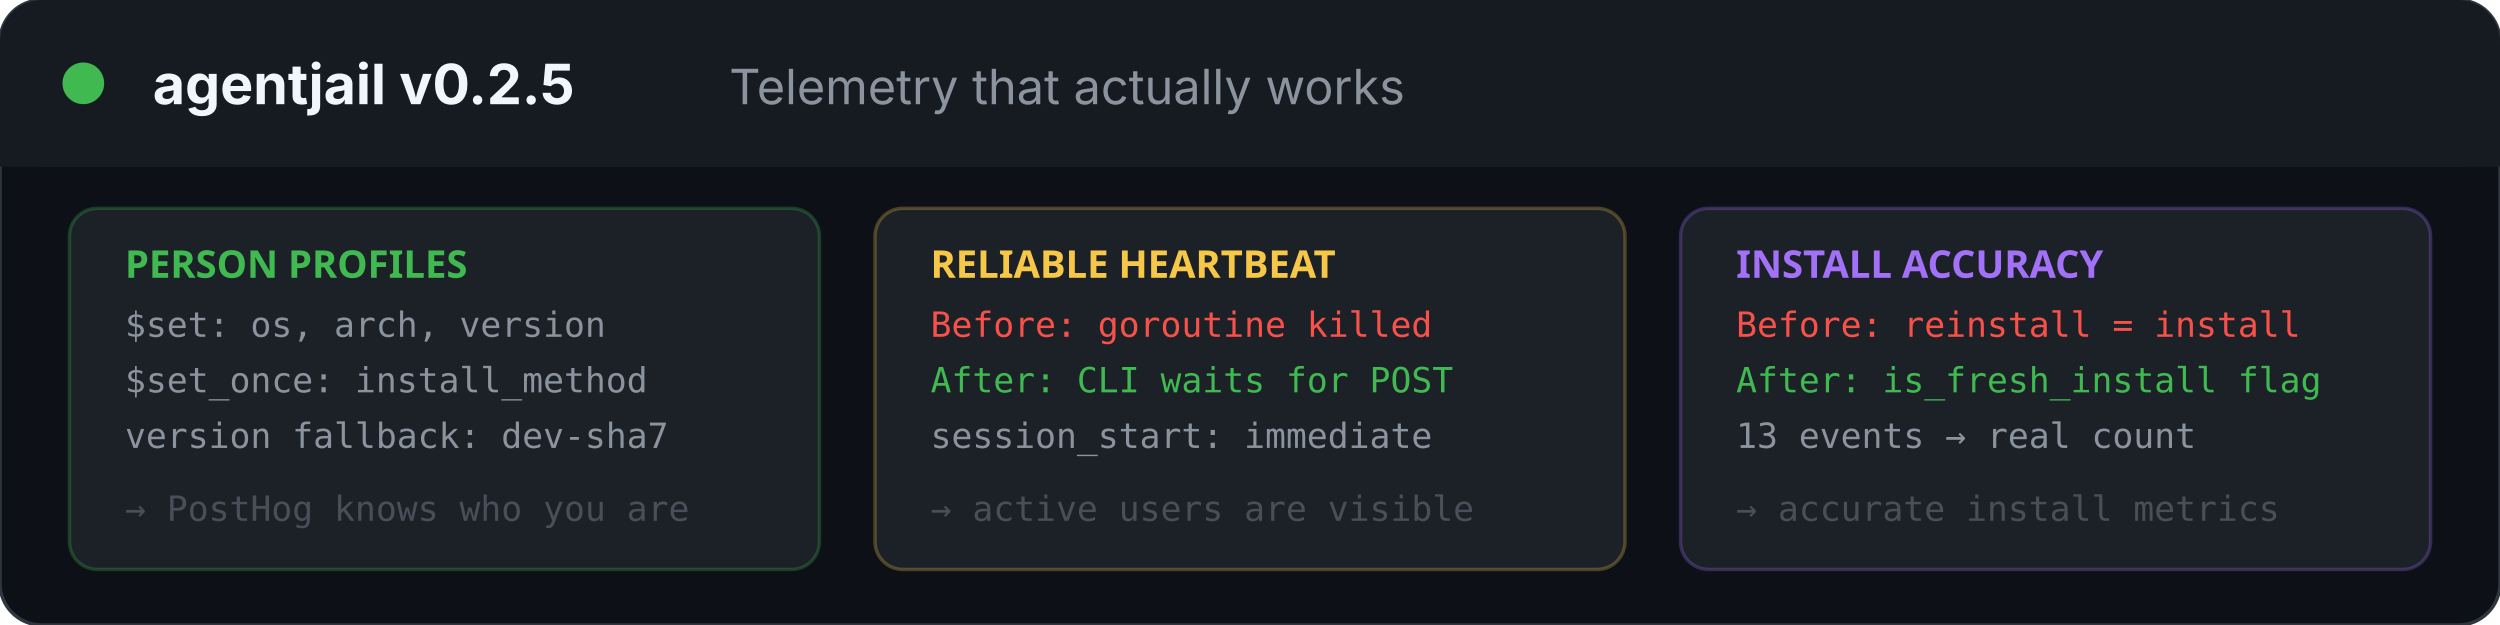
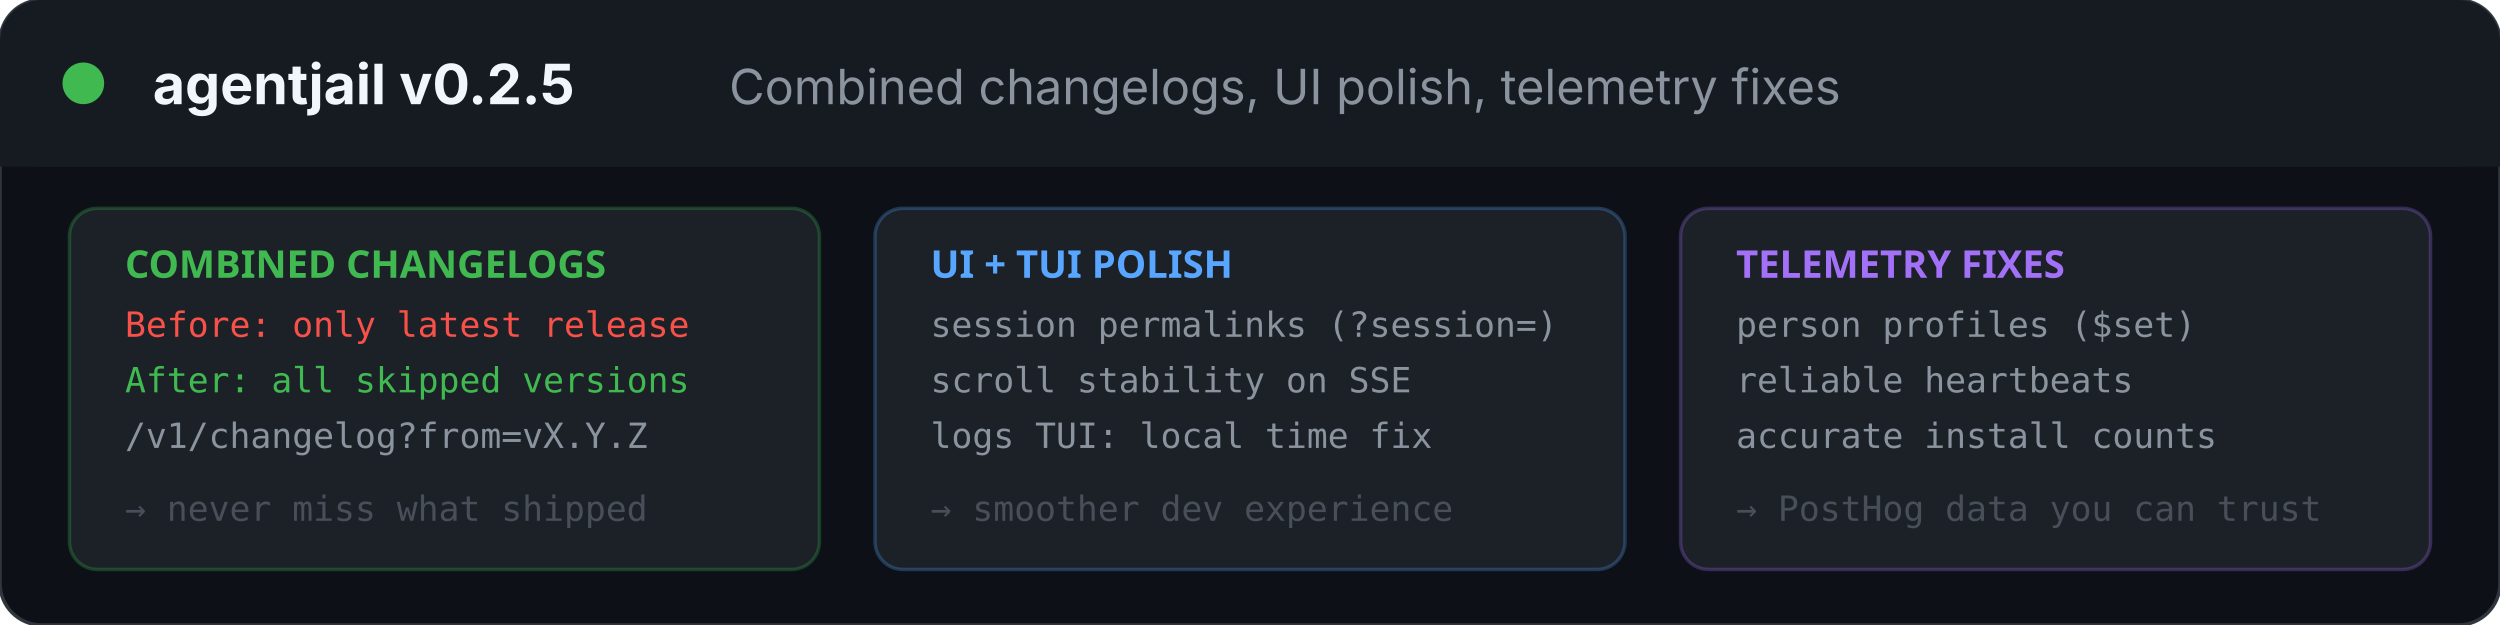
<svg xmlns="http://www.w3.org/2000/svg" viewBox="0 0 720 180" fill="none">
  <rect width="720" height="180" rx="12" fill="#0d1117" stroke="#30363d" stroke-width="1" />
  <rect x="0" y="0" width="720" height="48" rx="12" fill="#161b22" />
  <rect x="0" y="12" width="720" height="36" fill="#161b22" />
  <circle cx="24" cy="24" r="6" fill="#3fb950" />
  <text x="44" y="30" font-family="system-ui,-apple-system,sans-serif" font-size="16" font-weight="700" fill="#f0f6fc">agentjail v0.2.5</text>
-   <text x="210" y="30" font-family="system-ui,-apple-system,sans-serif" font-size="14" fill="#8b949e">Telemetry that actually works</text>
+   <text x="210" y="30" font-family="system-ui,-apple-system,sans-serif" font-size="14" fill="#8b949e">Combined changelogs, UI polish, telemetry fixes</text>
  <rect x="20" y="60" width="216" height="104" rx="8" fill="#1c2128" stroke="#3fb95044" stroke-width="1" />
-   <text x="36" y="80" font-family="system-ui,sans-serif" font-size="11" font-weight="600" fill="#3fb950">PERSON PROFILES</text>
-   <text x="36" y="97" font-family="monospace" font-size="10" fill="#8b949e">$set: os, arch, version</text>
-   <text x="36" y="113" font-family="monospace" font-size="10" fill="#8b949e">$set_once: install_method</text>
-   <text x="36" y="129" font-family="monospace" font-size="10" fill="#8b949e">version fallback: dev-sha7</text>
-   <text x="36" y="150" font-family="monospace" font-size="10" fill="#484f58">→ PostHog knows who you are</text>
-   <rect x="252" y="60" width="216" height="104" rx="8" fill="#1c2128" stroke="#f7c84844" stroke-width="1" />
-   <text x="268" y="80" font-family="system-ui,sans-serif" font-size="11" font-weight="600" fill="#f7c848">RELIABLE HEARTBEAT</text>
-   <text x="268" y="97" font-family="monospace" font-size="10" fill="#f85149">Before: goroutine killed</text>
-   <text x="268" y="113" font-family="monospace" font-size="10" fill="#3fb950">After: CLI waits for POST</text>
-   <text x="268" y="129" font-family="monospace" font-size="10" fill="#8b949e">session_start: immediate</text>
-   <text x="268" y="150" font-family="monospace" font-size="10" fill="#484f58">→ active users are visible</text>
+   <text x="36" y="80" font-family="system-ui,sans-serif" font-size="11" font-weight="600" fill="#3fb950">COMBINED CHANGELOGS</text>
+   <text x="36" y="97" font-family="monospace" font-size="10" fill="#f85149">Before: only latest release</text>
+   <text x="36" y="113" font-family="monospace" font-size="10" fill="#3fb950">After: all skipped versions</text>
+   <text x="36" y="129" font-family="monospace" font-size="10" fill="#8b949e">/v1/changelog?from=vX.Y.Z</text>
+   <text x="36" y="150" font-family="monospace" font-size="10" fill="#484f58">→ never miss what shipped</text>
+   <rect x="252" y="60" width="216" height="104" rx="8" fill="#1c2128" stroke="#58a6ff44" stroke-width="1" />
+   <text x="268" y="80" font-family="system-ui,sans-serif" font-size="11" font-weight="600" fill="#58a6ff">UI + TUI POLISH</text>
+   <text x="268" y="97" font-family="monospace" font-size="10" fill="#8b949e">session permalinks (?session=)</text>
+   <text x="268" y="113" font-family="monospace" font-size="10" fill="#8b949e">scroll stability on SSE</text>
+   <text x="268" y="129" font-family="monospace" font-size="10" fill="#8b949e">logs TUI: local time fix</text>
+   <text x="268" y="150" font-family="monospace" font-size="10" fill="#484f58">→ smoother dev experience</text>
  <rect x="484" y="60" width="216" height="104" rx="8" fill="#1c2128" stroke="#a371f744" stroke-width="1" />
-   <text x="500" y="80" font-family="system-ui,sans-serif" font-size="11" font-weight="600" fill="#a371f7">INSTALL ACCURACY</text>
-   <text x="500" y="97" font-family="monospace" font-size="10" fill="#f85149">Before: reinstall = install</text>
-   <text x="500" y="113" font-family="monospace" font-size="10" fill="#3fb950">After: is_fresh_install flag</text>
-   <text x="500" y="129" font-family="monospace" font-size="10" fill="#8b949e">13 events → real count</text>
-   <text x="500" y="150" font-family="monospace" font-size="10" fill="#484f58">→ accurate install metrics</text>
+   <text x="500" y="80" font-family="system-ui,sans-serif" font-size="11" font-weight="600" fill="#a371f7">TELEMETRY FIXES</text>
+   <text x="500" y="97" font-family="monospace" font-size="10" fill="#8b949e">person profiles ($set)</text>
+   <text x="500" y="113" font-family="monospace" font-size="10" fill="#8b949e">reliable heartbeats</text>
+   <text x="500" y="129" font-family="monospace" font-size="10" fill="#8b949e">accurate install counts</text>
+   <text x="500" y="150" font-family="monospace" font-size="10" fill="#484f58">→ PostHog data you can trust</text>
</svg>
